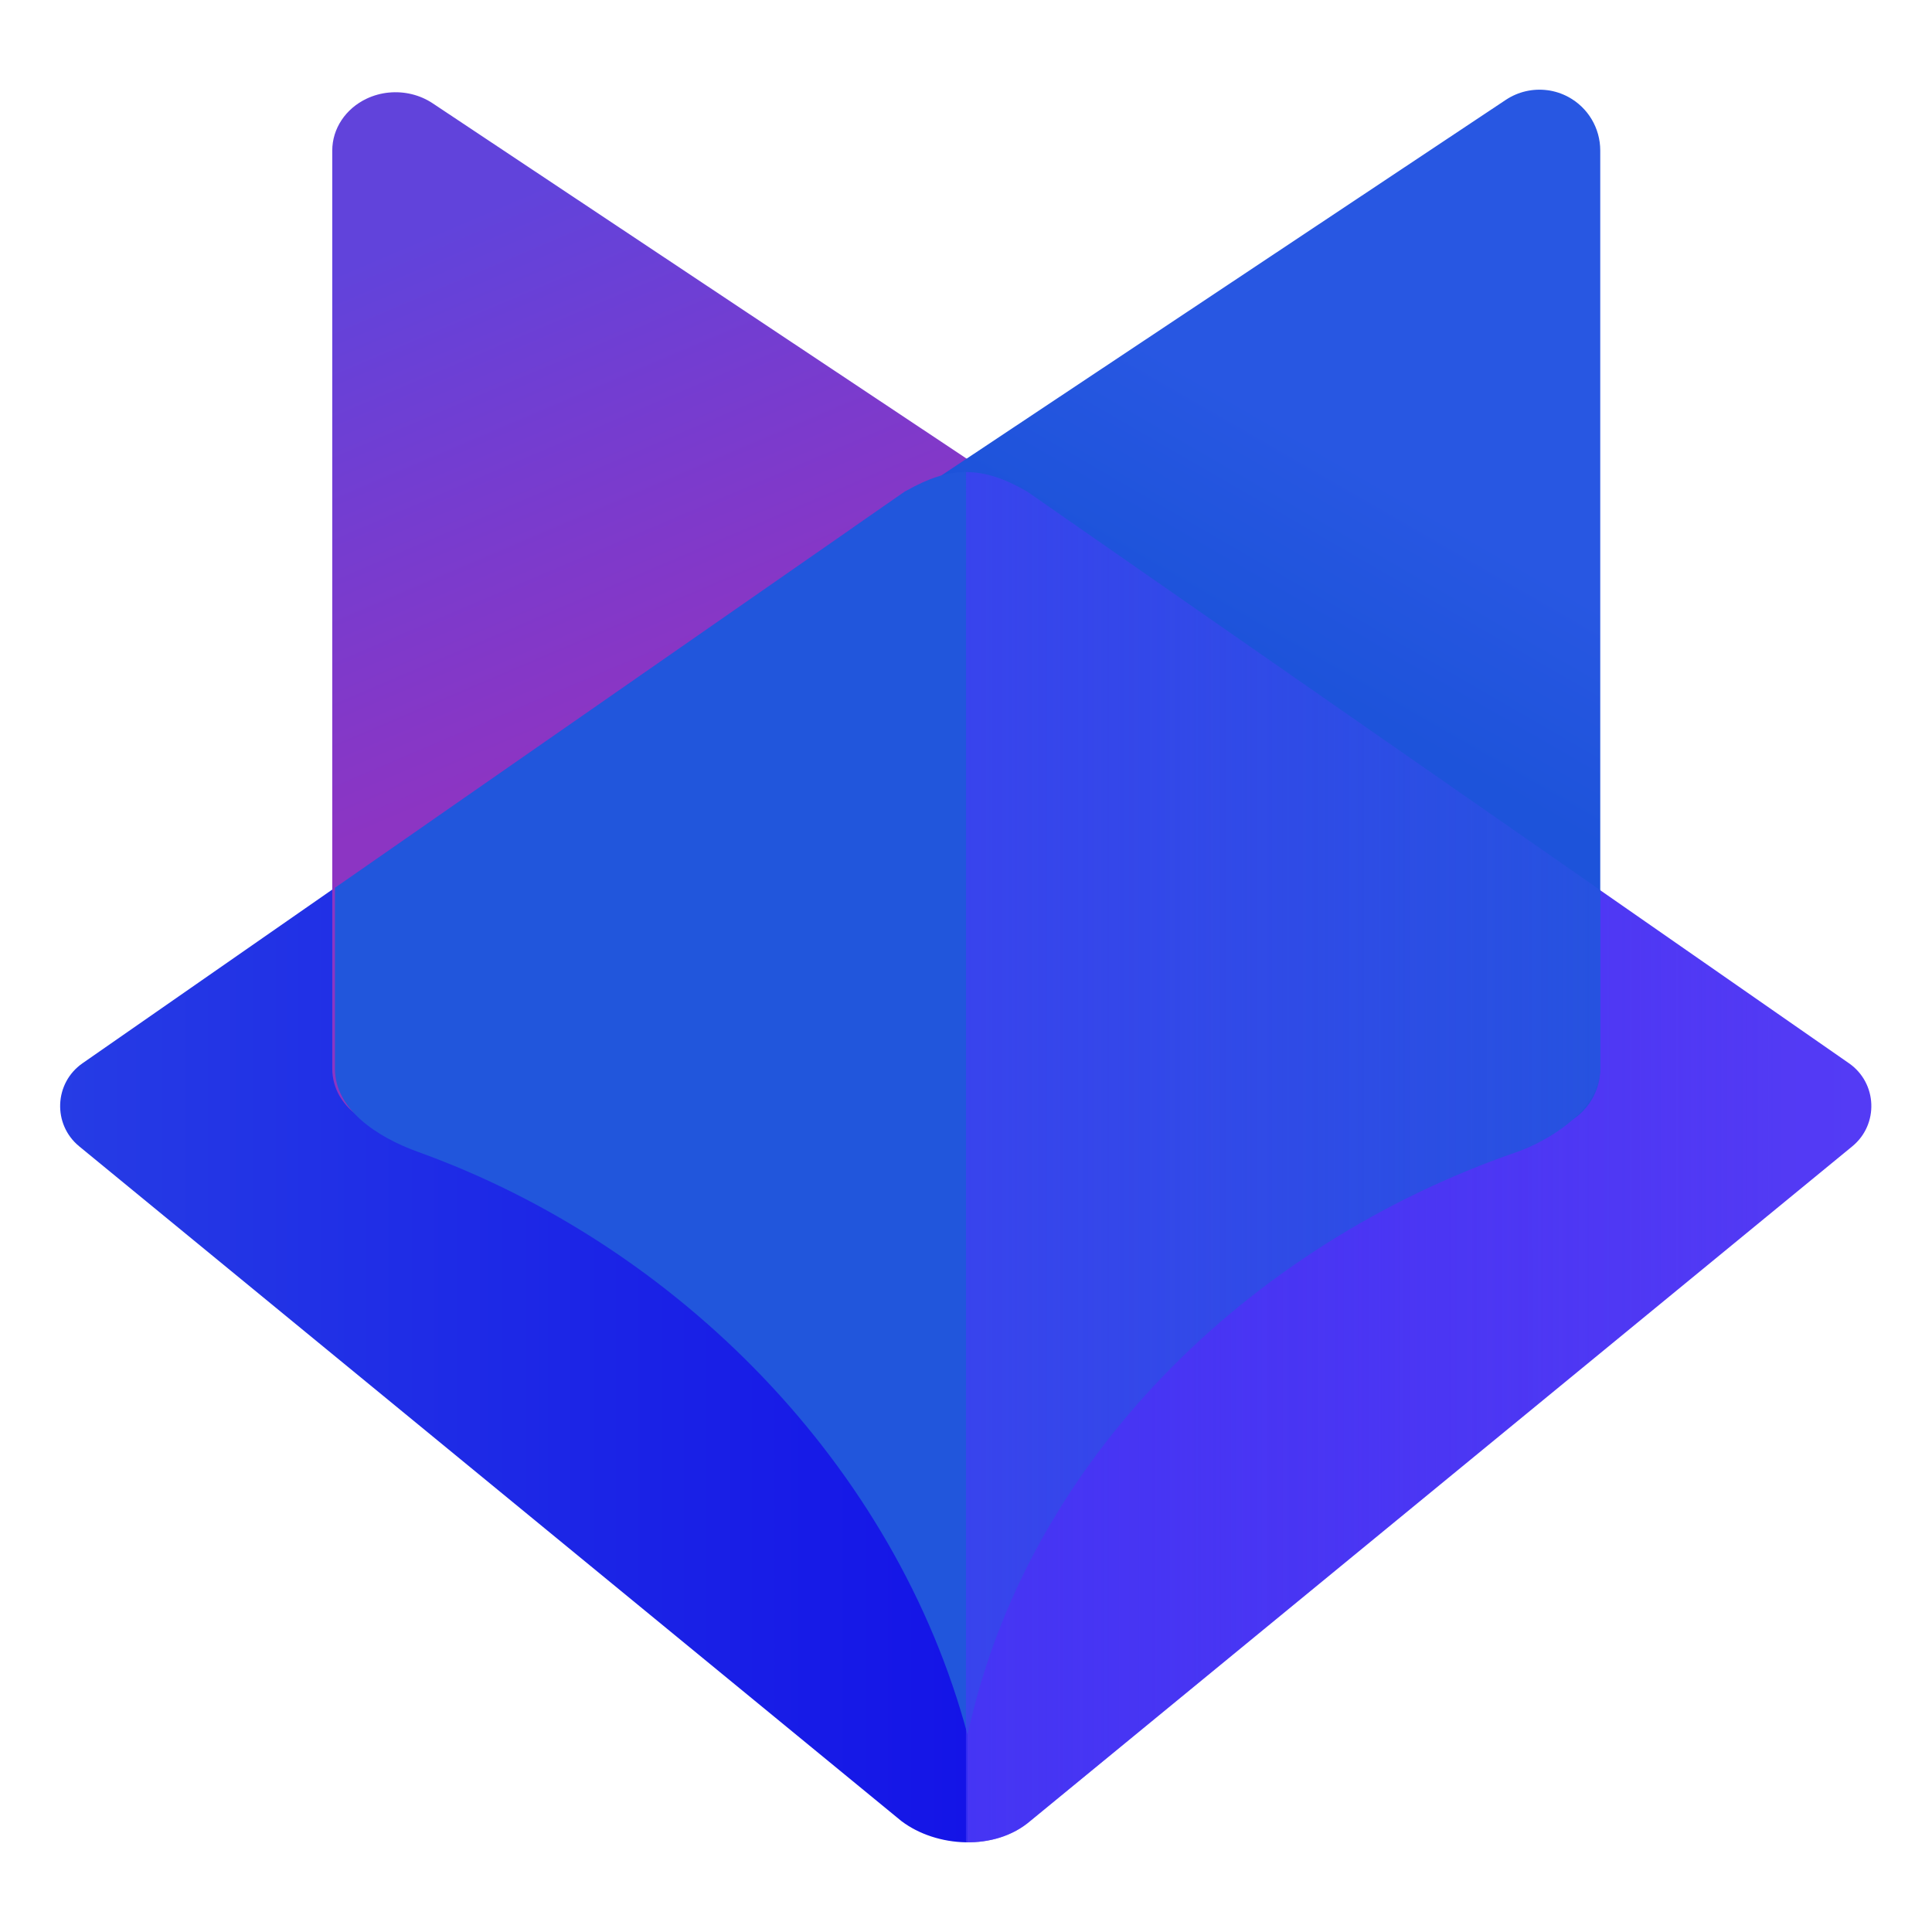
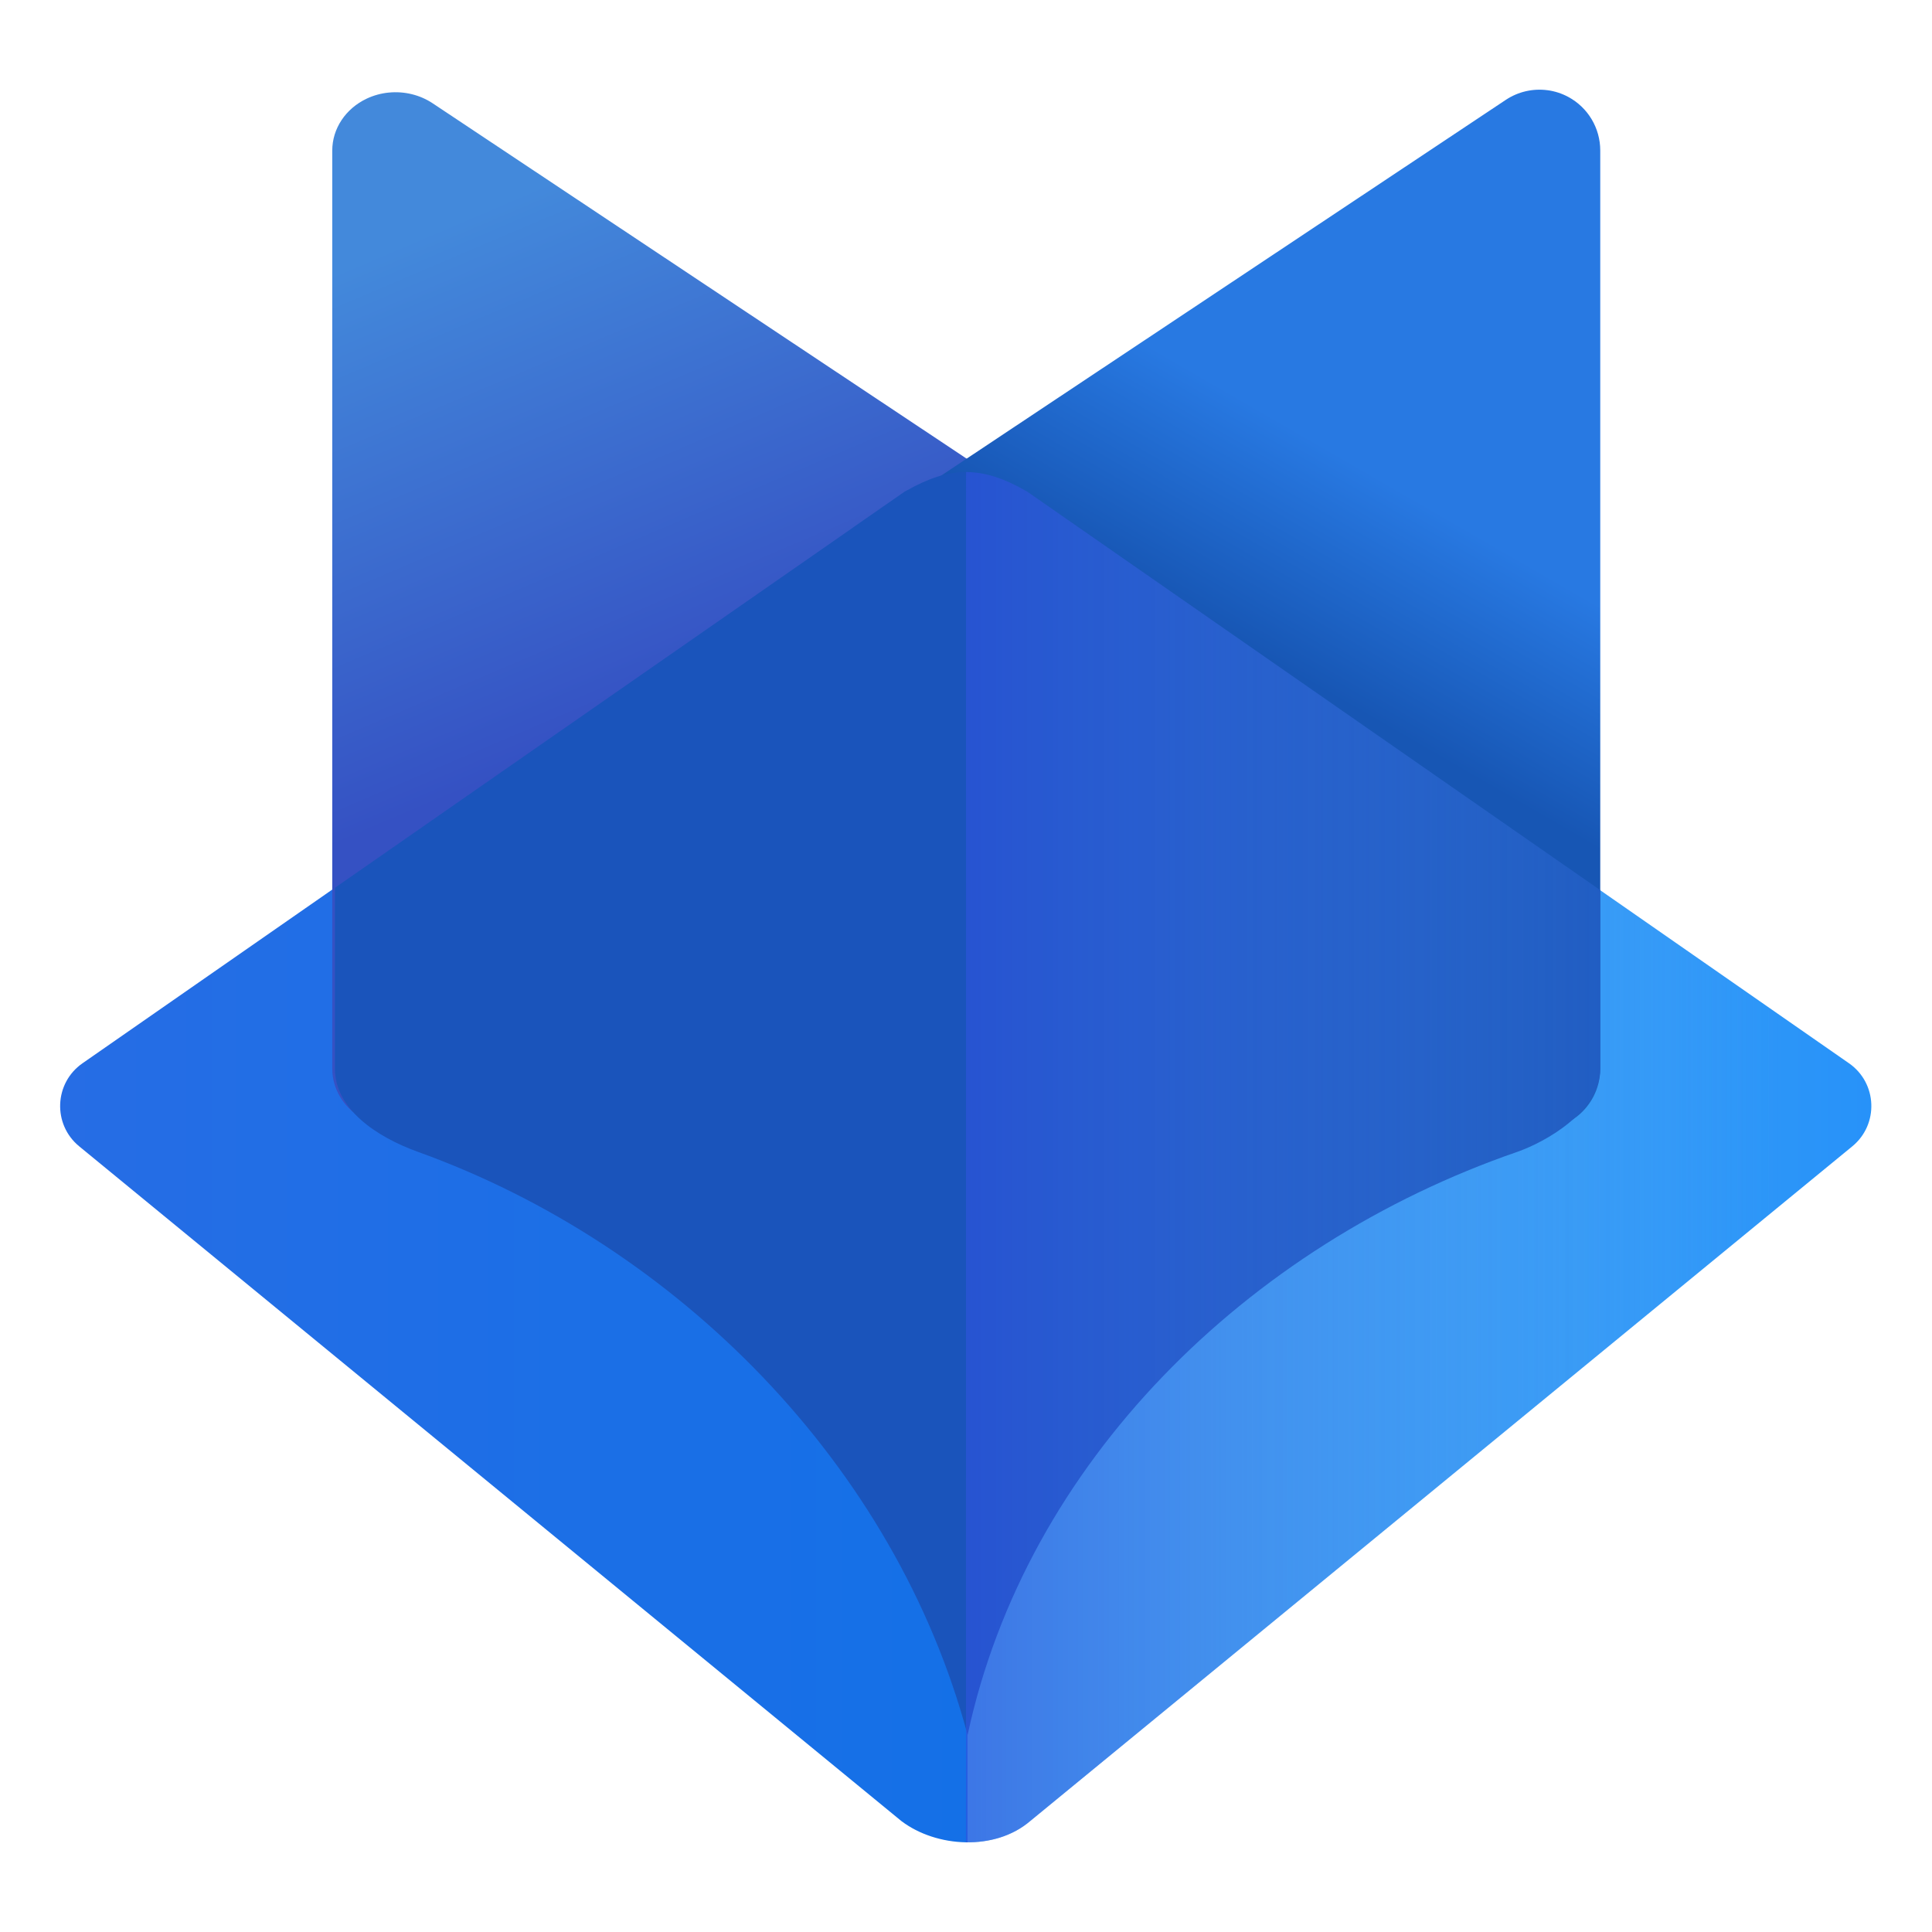
- <svg xmlns="http://www.w3.org/2000/svg" version="1.1" viewBox="0 0 512 512">
-   <defs>
+ <svg xmlns="http://www.w3.org/2000/svg" version="1.1" viewBox="0 0 512 512" xml:space="preserve" id="svg14">
+   <defs id="defs10">
    <linearGradient id="linearGradient12596" x1="216" x2="302.9" y1="162.3" y2="162.3" gradientTransform="matrix(5.5237 0 0 5.5237 -1177.2 -589.83)" gradientUnits="userSpaceOnUse">
-       <stop stop-color="#263ce5" offset="0" />
-       <stop stop-color="#1414e7" offset=".501" />
-       <stop stop-color="#452fef" offset=".501" />
-       <stop stop-color="#543bf5" offset="1" />
+       <stop stop-color="#263ce5" offset="0" id="stop1" style="stop-color:#266de5;stop-opacity:1;" />
+       <stop stop-color="#1414e7" offset="0.501" id="stop2" style="stop-color:#1470e7;stop-opacity:1;" />
+       <stop stop-color="#6654f1" offset="0.501" id="stop3" style="stop-color:#54b1f1;stop-opacity:1;" />
+       <stop stop-color="#3727f9" offset="1" id="stop4" style="stop-color:#2792f9;stop-opacity:1;" />
    </linearGradient>
-     <linearGradient id="linearGradient32107" x1="273.72" x2="278.83" y1="138.28" y2="129.43" gradientTransform="matrix(5.5237 0 0 5.5237 -1177.2 -589.83)" gradientUnits="userSpaceOnUse">
-       <stop stop-color="#1d53da" offset="0" />
-       <stop stop-color="#2857e2" offset="1" />
+     <linearGradient id="linearGradient32107" x1="273.72" x2="278.83" y1="138.28" y2="129.43" gradientTransform="matrix(5.5237,0,0,5.5237,-1177.2,-589.83)" gradientUnits="userSpaceOnUse">
+       <stop stop-color="#1743b4" offset="0" id="stop5" style="stop-color:#1756b4;stop-opacity:1;" />
+       <stop stop-color="#2857e2" offset="1" id="stop6" style="stop-color:#2879e2;stop-opacity:1;" />
    </linearGradient>
    <linearGradient id="linearGradient12508" x1="236.03" x2="298.55" y1="162.3" y2="162.3" gradientTransform="matrix(5.5237 0 0 5.5237 -1177.2 -589.83)" gradientUnits="userSpaceOnUse">
-       <stop stop-color="#4639f7" offset="0" />
-       <stop stop-color="#4639f7" stop-opacity="0" offset="1" />
+       <stop stop-color="#6517d0" offset="0" id="stop7" style="stop-color:#171fd0;stop-opacity:1;" />
+       <stop stop-color="#5656f8" stop-opacity="0" offset="1" id="stop8" style="stop-color:#56acf8;stop-opacity:0;" />
    </linearGradient>
-     <linearGradient id="linearGradient16" x1="232.07" x2="242.03" y1="118.59" y2="141.97" gradientTransform="matrix(5.5237 0 0 5.5237 -1177.2 -589.82)" gradientUnits="userSpaceOnUse">
-       <stop stop-color="#6143db" offset="0" />
-       <stop stop-color="#8c35c3" offset="1" />
+     <linearGradient id="linearGradient16" x1="232.07" x2="242.03" y1="118.59" y2="141.97" gradientTransform="matrix(5.5237,0,0,5.5237,-1177.2,-589.82)" gradientUnits="userSpaceOnUse">
+       <stop stop-color="#6143db" offset="0" id="stop9" style="stop-color:#4389db;stop-opacity:1;" />
+       <stop stop-color="#6f35c3" offset="1" id="stop10" style="stop-color:#3551c3;stop-opacity:1;" />
    </linearGradient>
  </defs>
-   <g stroke-linecap="round" stroke-linejoin="round">
-     <path d="m239.75 130.24-217.89 151.54c-7.516 5.232-7.951 16.197-0.874 22.009l217.89 178.81c9.33 7.063 24.828 7.958 34.113 0l217.89-178.81c7.077-5.811 6.642-16.777-0.874-22.009l-217.89-151.54c-11.821-6.825-20.437-6.887-32.366 0z" color="#000000" fill="url(#linearGradient12596)" stroke-width=".891" style="-inkscape-stroke:none" />
-     <path d="m103.05 24.528a16.787 15.455 0 0 0-5.859 1.607 16.787 15.455 0 0 0-9.138 13.766v243.35a16.787 15.455 0 0 0 23.433 14.176l228.9-91.014a16.787 15.455 0 0 0 3.172-26.712l-228.89-152.32a16.787 15.455 0 0 0-11.619-2.848z" color="#000000" fill="url(#linearGradient16)" stroke-width="1.039" style="-inkscape-stroke:none" />
-     <path d="m410.1 23.908a16.107 16.107 0 0 0-11.047 2.557l-228.89 152.32a16.107 16.107 0 0 0 2.967 28.374l228.9 91.014a16.107 16.107 0 0 0 22.052-14.964v-243.34a16.107 16.107 0 0 0-8.502-14.198 16.107 16.107 0 0 0-5.481-1.769z" color="#000000" fill="url(#linearGradient32107)" stroke-width="1.039" style="-inkscape-stroke:none" />
-     <path d="m256.02 125.09c-4.973-5e-3 -9.975 1.653-15.719 4.898l-0.011-0.011c-0.17 0.096-0.325 0.171-0.496 0.27l-13.777 9.569 0.011 0.011-105.05 73.04-16.107 11.209-16.107 11.198v47.923c0 10.701 10.945 18.079 22.062 22.084 68.604 24.713 126.42 82.911 145.6 154.5 15.495-72.2 74.04-129.78 145.59-154.5 7.422-2.564 22.061-10.702 22.062-22.084v-47.297l-16.107-11.198-16.107-11.209-105.49-73.36-14.209-9.882h-0.011c-5.91-3.412-11.017-5.149-16.14-5.157z" color="#000000" fill="#2156dc" stroke-width="1.039" style="-inkscape-stroke:none" />
-     <path d="m255.99 488.23c6.202 0.112 12.397-1.654 17.04-5.633l217.89-178.81c7.077-5.811 6.642-16.777-0.874-22.009l-217.89-151.54c-5.91-3.412-11.02-5.134-16.142-5.142z" color="#000000" fill="url(#linearGradient12508)" stroke-width=".891" style="-inkscape-stroke:none" />
+   <g stroke-linecap="round" stroke-linejoin="round" id="g14">
+     <path d="m239.75 130.24-217.89 151.54c-7.516 5.232-7.951 16.197-0.874 22.009l217.89 178.81c9.33 7.063 24.828 7.958 34.113 0l217.89-178.81c7.077-5.811 6.642-16.777-0.874-22.009l-217.89-151.54c-11.821-6.825-20.437-6.887-32.366 0z" color="#000000" fill="url(#linearGradient12596)" stroke-width=".891" style="-inkscape-stroke:none" id="path10" />
+     <path d="m 103.05,24.528 a 16.787,15.455 0 0 0 -5.859,1.607 16.787,15.455 0 0 0 -9.138,13.766 v 243.35 a 16.787,15.455 0 0 0 23.433,14.176 l 228.9,-91.014 a 16.787,15.455 0 0 0 3.172,-26.712 l -228.89,-152.32 a 16.787,15.455 0 0 0 -11.619,-2.848 z" color="#000000" fill="url(#linearGradient16)" style="fill:url(#linearGradient16);stroke-width:1.039;-inkscape-stroke:none" id="path11" />
+     <path d="m 410.1,23.908 a 16.107,16.107 0 0 0 -11.047,2.557 l -228.89,152.32 a 16.107,16.107 0 0 0 2.967,28.374 l 228.9,91.014 a 16.107,16.107 0 0 0 22.052,-14.964 v -243.34 a 16.107,16.107 0 0 0 -8.502,-14.198 16.107,16.107 0 0 0 -5.481,-1.769 z" color="#000000" fill="url(#linearGradient32107)" style="fill:url(#linearGradient32107);stroke-width:1.039;-inkscape-stroke:none" id="path12" />
+     <path d="m 256.02,125.09 c -4.973,-0.005 -9.975,1.653 -15.719,4.898 l -0.011,-0.011 c -0.17,0.096 -0.325,0.171 -0.496,0.27 l -13.777,9.569 0.011,0.011 -105.05,73.04 -16.107,11.209 -16.107,11.198 v 47.923 c 0,10.701 10.945,18.079 22.062,22.084 68.604,24.713 126.42,82.911 145.6,154.5 15.495,-72.2 74.04,-129.78 145.59,-154.5 7.422,-2.564 22.061,-10.702 22.062,-22.084 v -47.297 l -16.107,-11.198 -16.107,-11.209 -105.49,-73.36 -14.209,-9.882 h -0.011 c -5.91,-3.412 -11.017,-5.149 -16.14,-5.157 z" color="#000000" fill="#1a46bb" style="stroke-width:1.039;-inkscape-stroke:none;fill:#1a54bb;fill-opacity:1" id="path13" />
+     <path d="m255.99 488.23c6.202 0.112 12.397-1.654 17.04-5.633l217.89-178.81c7.077-5.811 6.642-16.777-0.874-22.009l-217.89-151.54c-5.91-3.412-11.02-5.134-16.142-5.142z" color="#000000" fill="url(#linearGradient12508)" stroke-width=".891" style="-inkscape-stroke:none" id="path14" />
  </g>
</svg>
